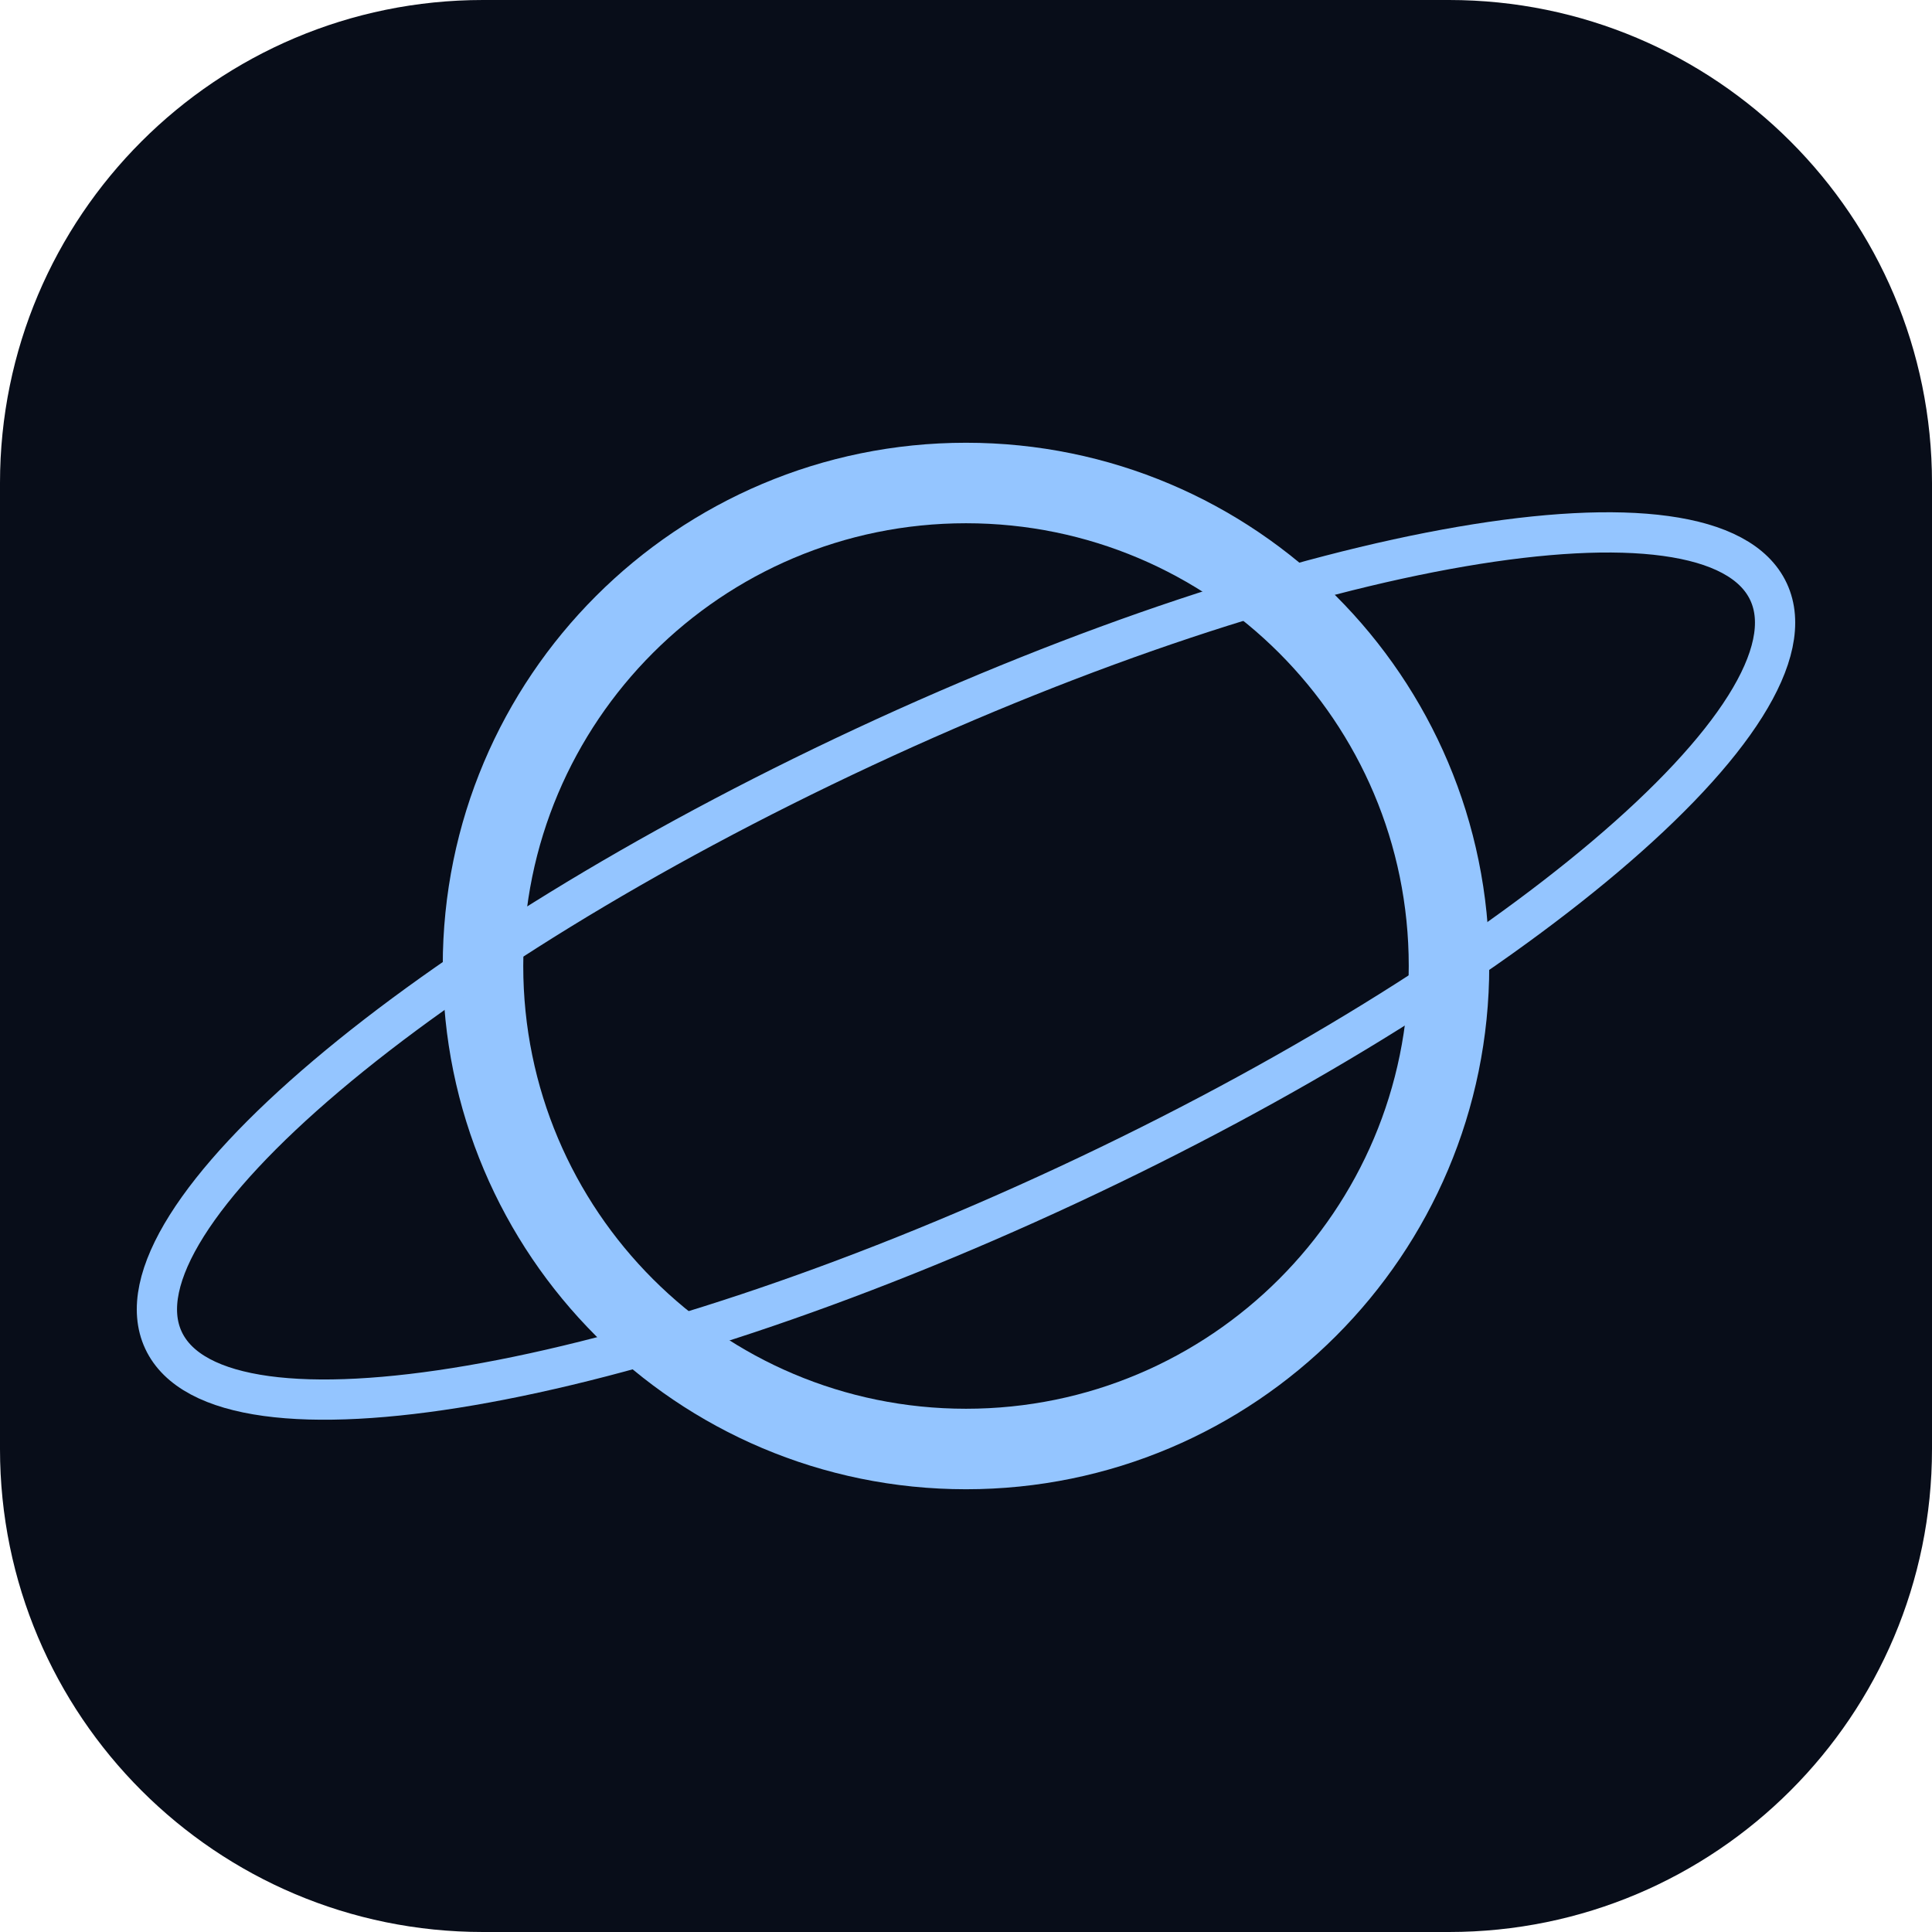
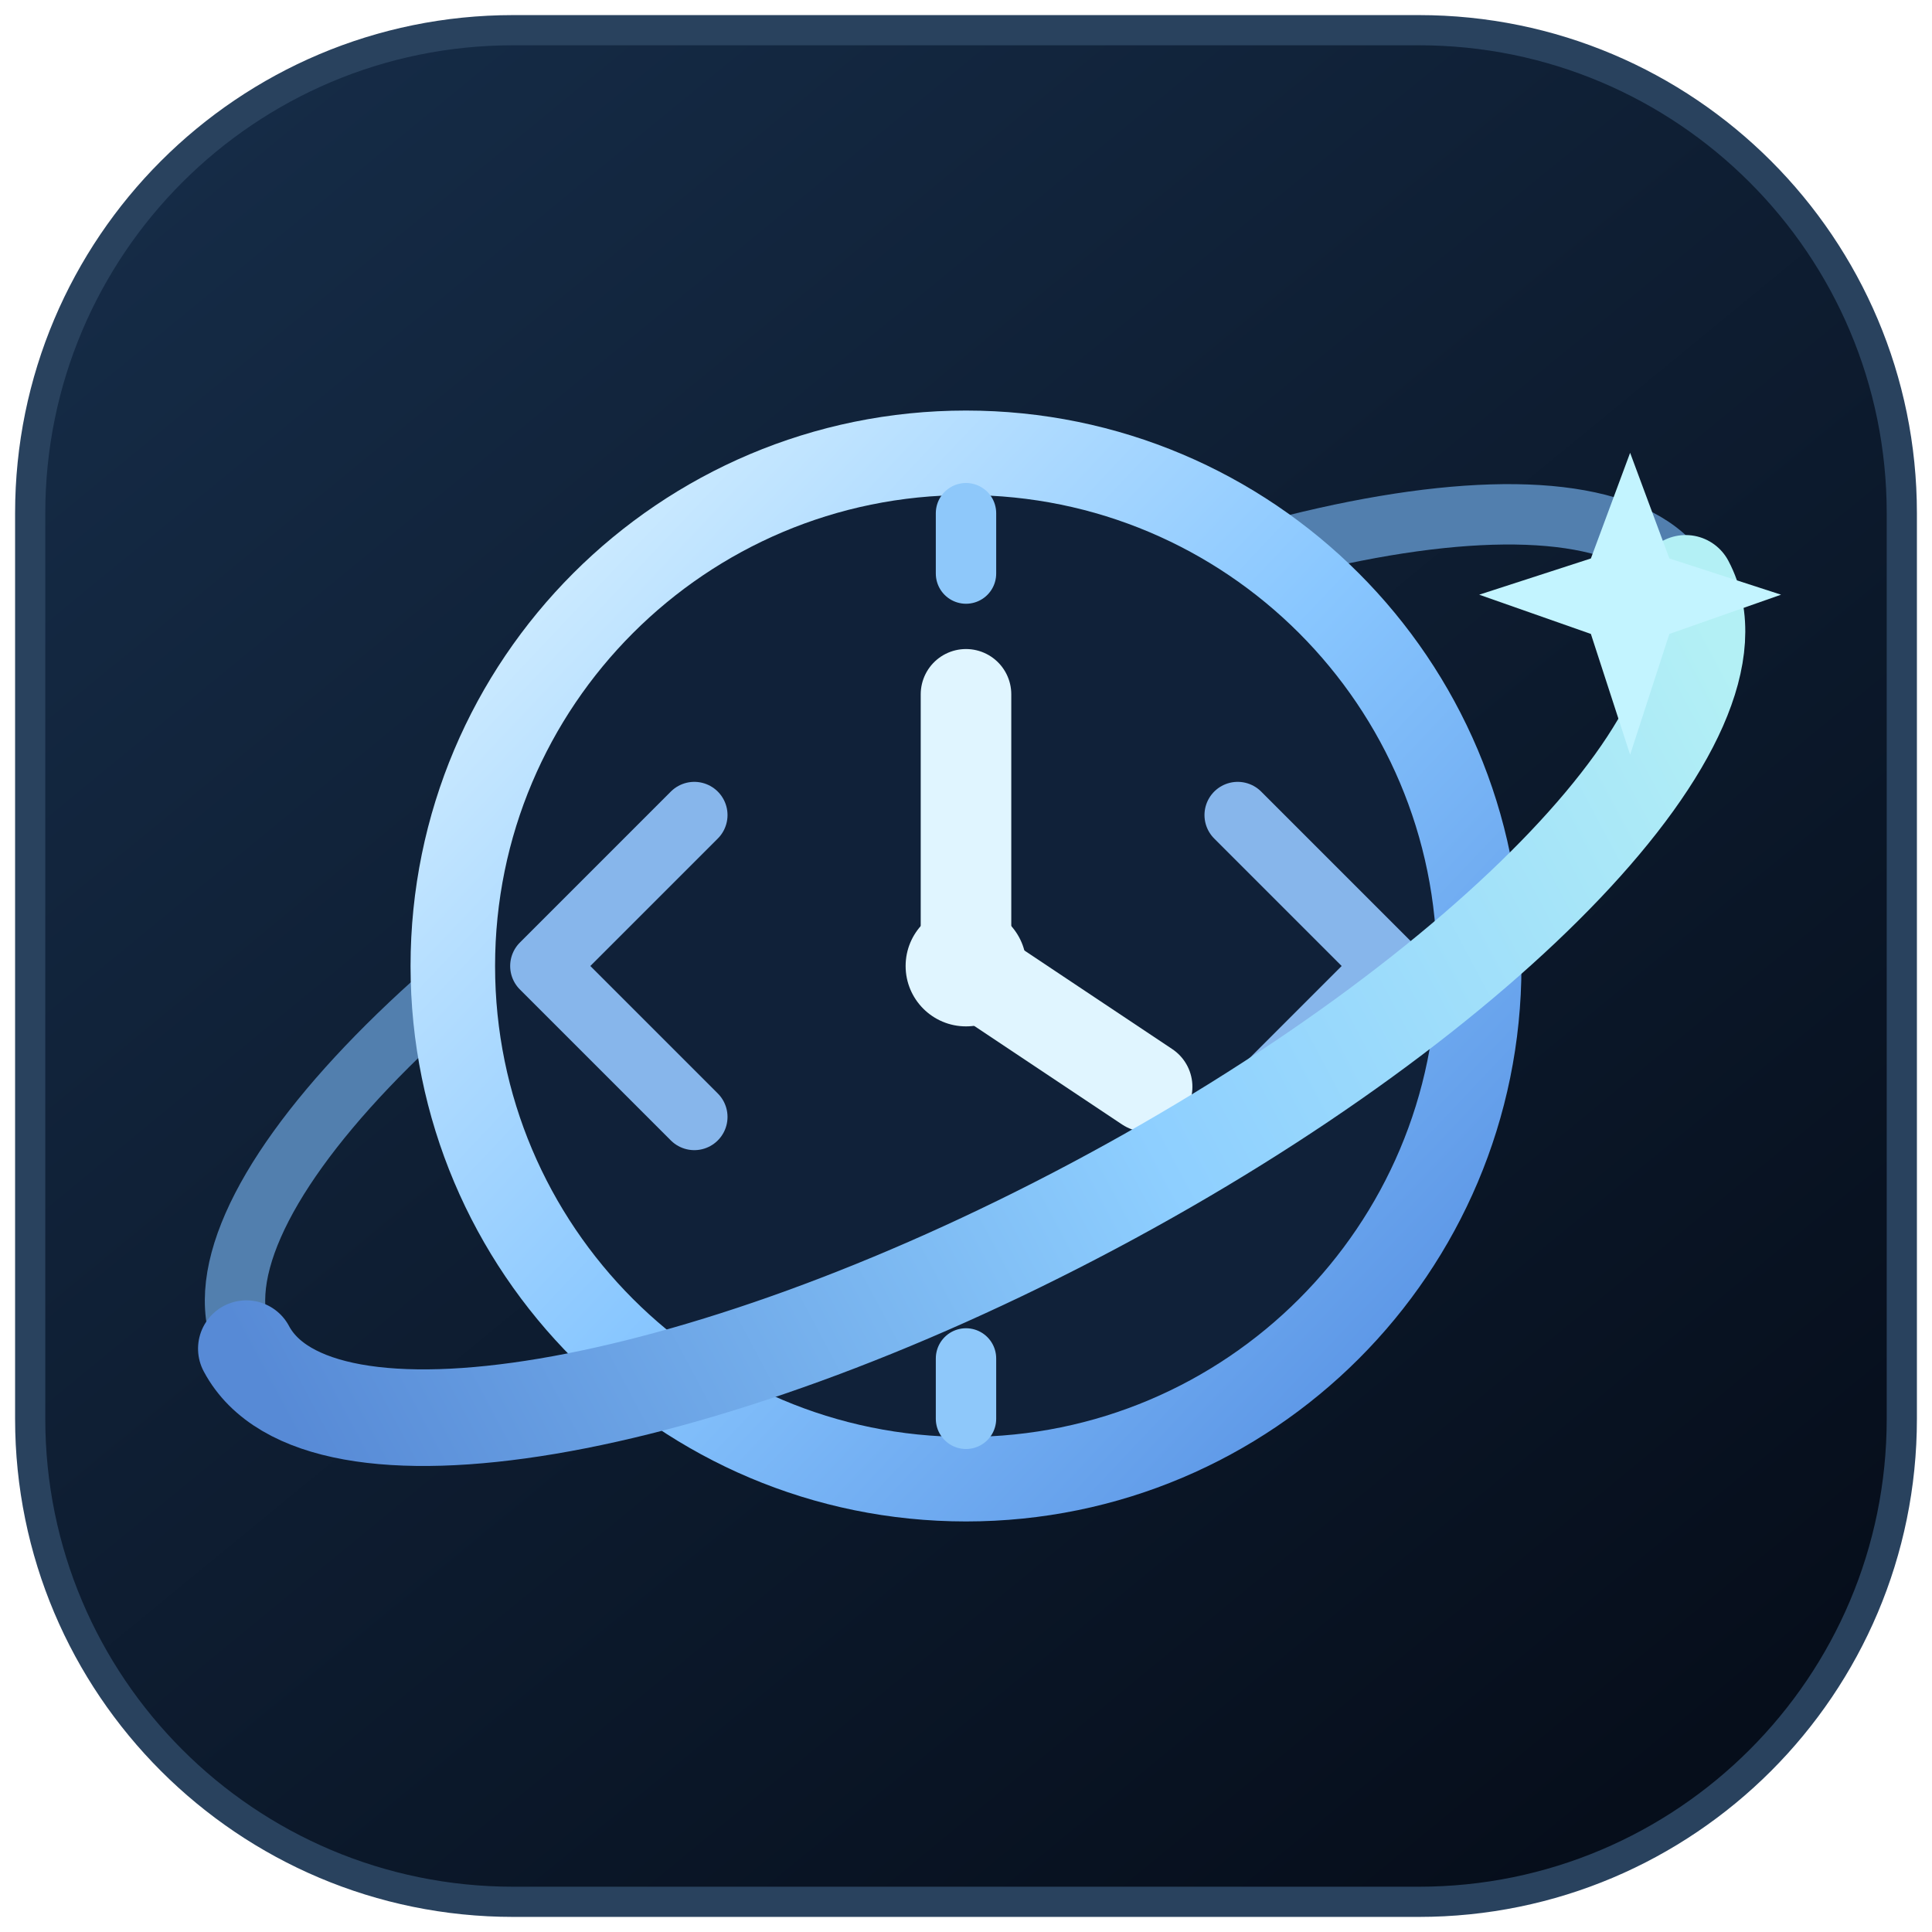
- <svg xmlns="http://www.w3.org/2000/svg" viewBox="0 0 48 48">
-   <rect width="48" height="48" rx="12" fill="#080d19" />
-   <circle cx="24" cy="24" r="12" stroke="#94c5ff" stroke-width="2" fill="none" />
-   <ellipse cx="24" cy="24" rx="22" ry="6" transform="rotate(-25 24 24)" stroke="#94c5ff" fill="none" />
+ <svg xmlns="http://www.w3.org/2000/svg" viewBox="0 0 64 64">
+   <defs>
+     <linearGradient id="surface" x1="8" y1="4" x2="54" y2="60" gradientUnits="userSpaceOnUse">
+       <stop stop-color="#152b46" />
+       <stop offset="1" stop-color="#060e1b" />
+     </linearGradient>
+     <linearGradient id="ice" x1="14" y1="15" x2="50" y2="49" gradientUnits="userSpaceOnUse">
+       <stop stop-color="#e0f5ff" />
+       <stop offset=".5" stop-color="#89c7ff" />
+       <stop offset="1" stop-color="#5089df" />
+     </linearGradient>
+     <linearGradient id="orbit" x1="5" y1="32" x2="59" y2="32" gradientUnits="userSpaceOnUse">
+       <stop stop-color="#578ad6" />
+       <stop offset=".55" stop-color="#8ecfff" />
+       <stop offset="1" stop-color="#b3f0f5" />
+     </linearGradient>
+   </defs>
+   <rect x="1" y="1" width="62" height="62" rx="16" fill="url(#surface)" stroke="#29425e" />
+   <ellipse cx="32" cy="32" rx="27" ry="9" transform="rotate(-28 32 32)" fill="none" stroke="#527fae" stroke-width="2" />
+   <circle cx="32" cy="32" r="17" fill="#102139" stroke="url(#ice)" stroke-width="2.8" />
+   <path d="M32 17v2M32 45v2" fill="none" stroke="#8ec8fa" stroke-width="2" stroke-linecap="round" />
+   <path d="m23 27-5 5 5 5m18-10 5 5-5 5" fill="none" stroke="#87b6eb" stroke-width="2.2" stroke-linecap="round" stroke-linejoin="round" />
+   <path d="M32 23v9l6 4" fill="none" stroke="#e0f5ff" stroke-width="3" stroke-linecap="round" stroke-linejoin="round" />
+   <circle cx="32" cy="32" r="2" fill="#e0f5ff" />
+   <path d="M5 32a27 9 0 0 0 54 0" transform="rotate(-28 32 32)" fill="none" stroke="url(#orbit)" stroke-width="3.2" stroke-linecap="round" />
+   <path d="m54 15 1.3 3.5 3.7 1.2-3.7 1.3L54 25l-1.3-4-3.7-1.3 3.7-1.2Z" fill="#c3f4ff" />
</svg>
